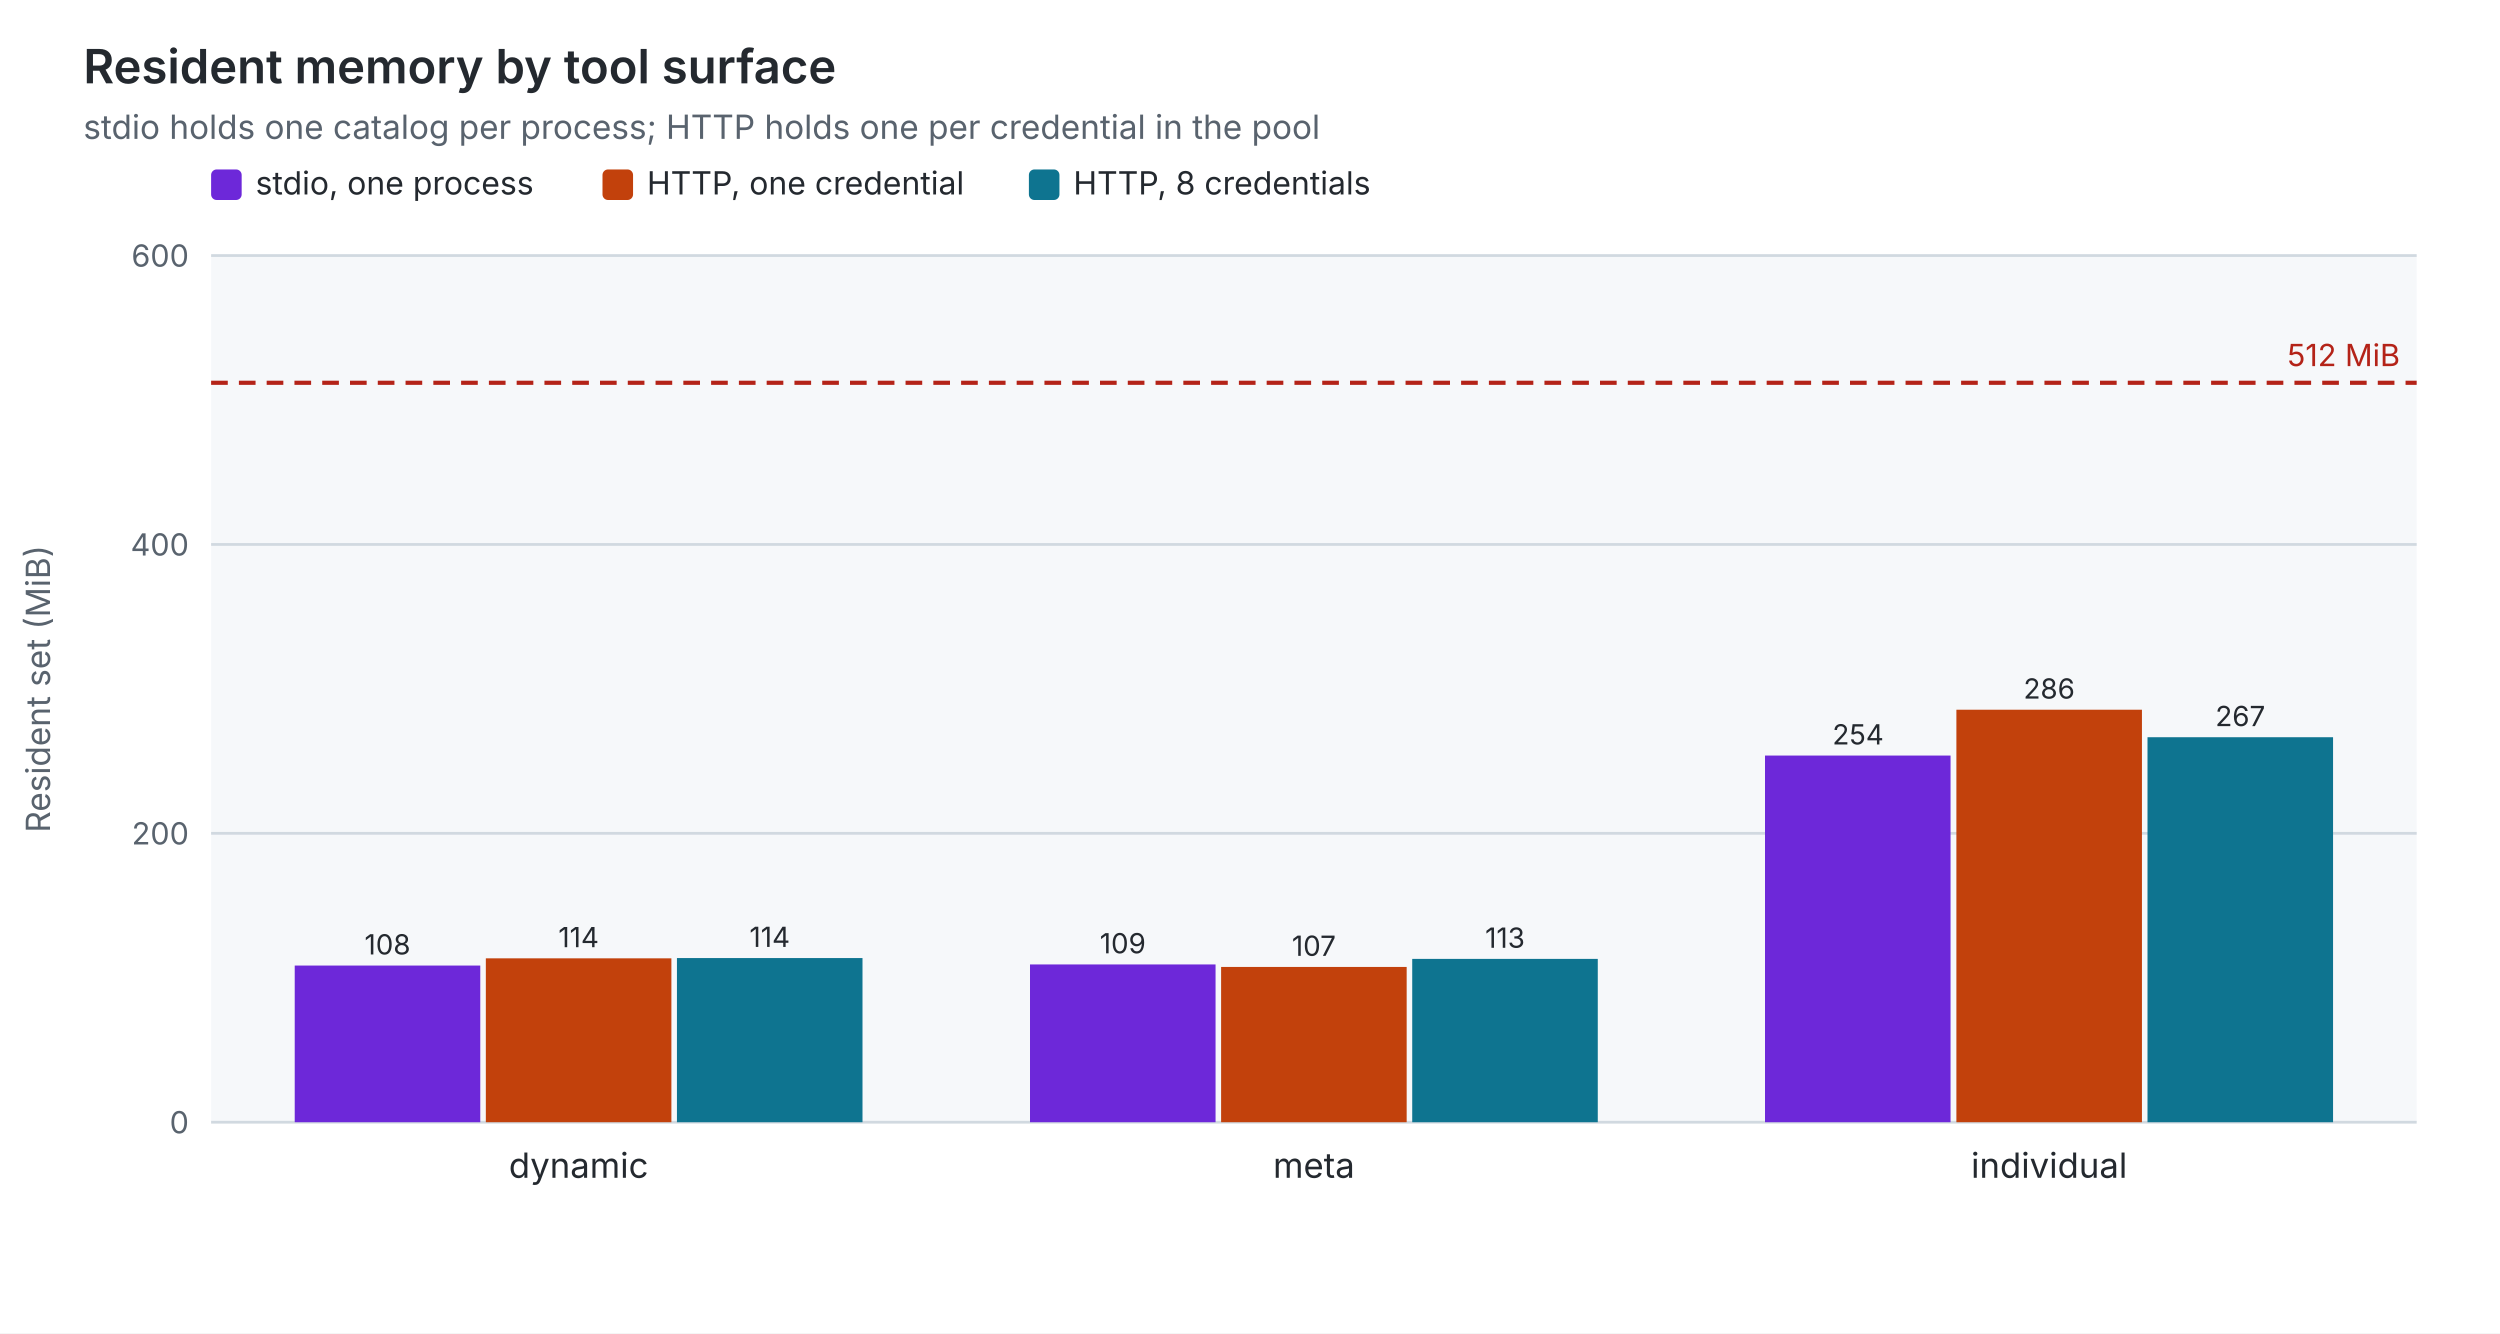
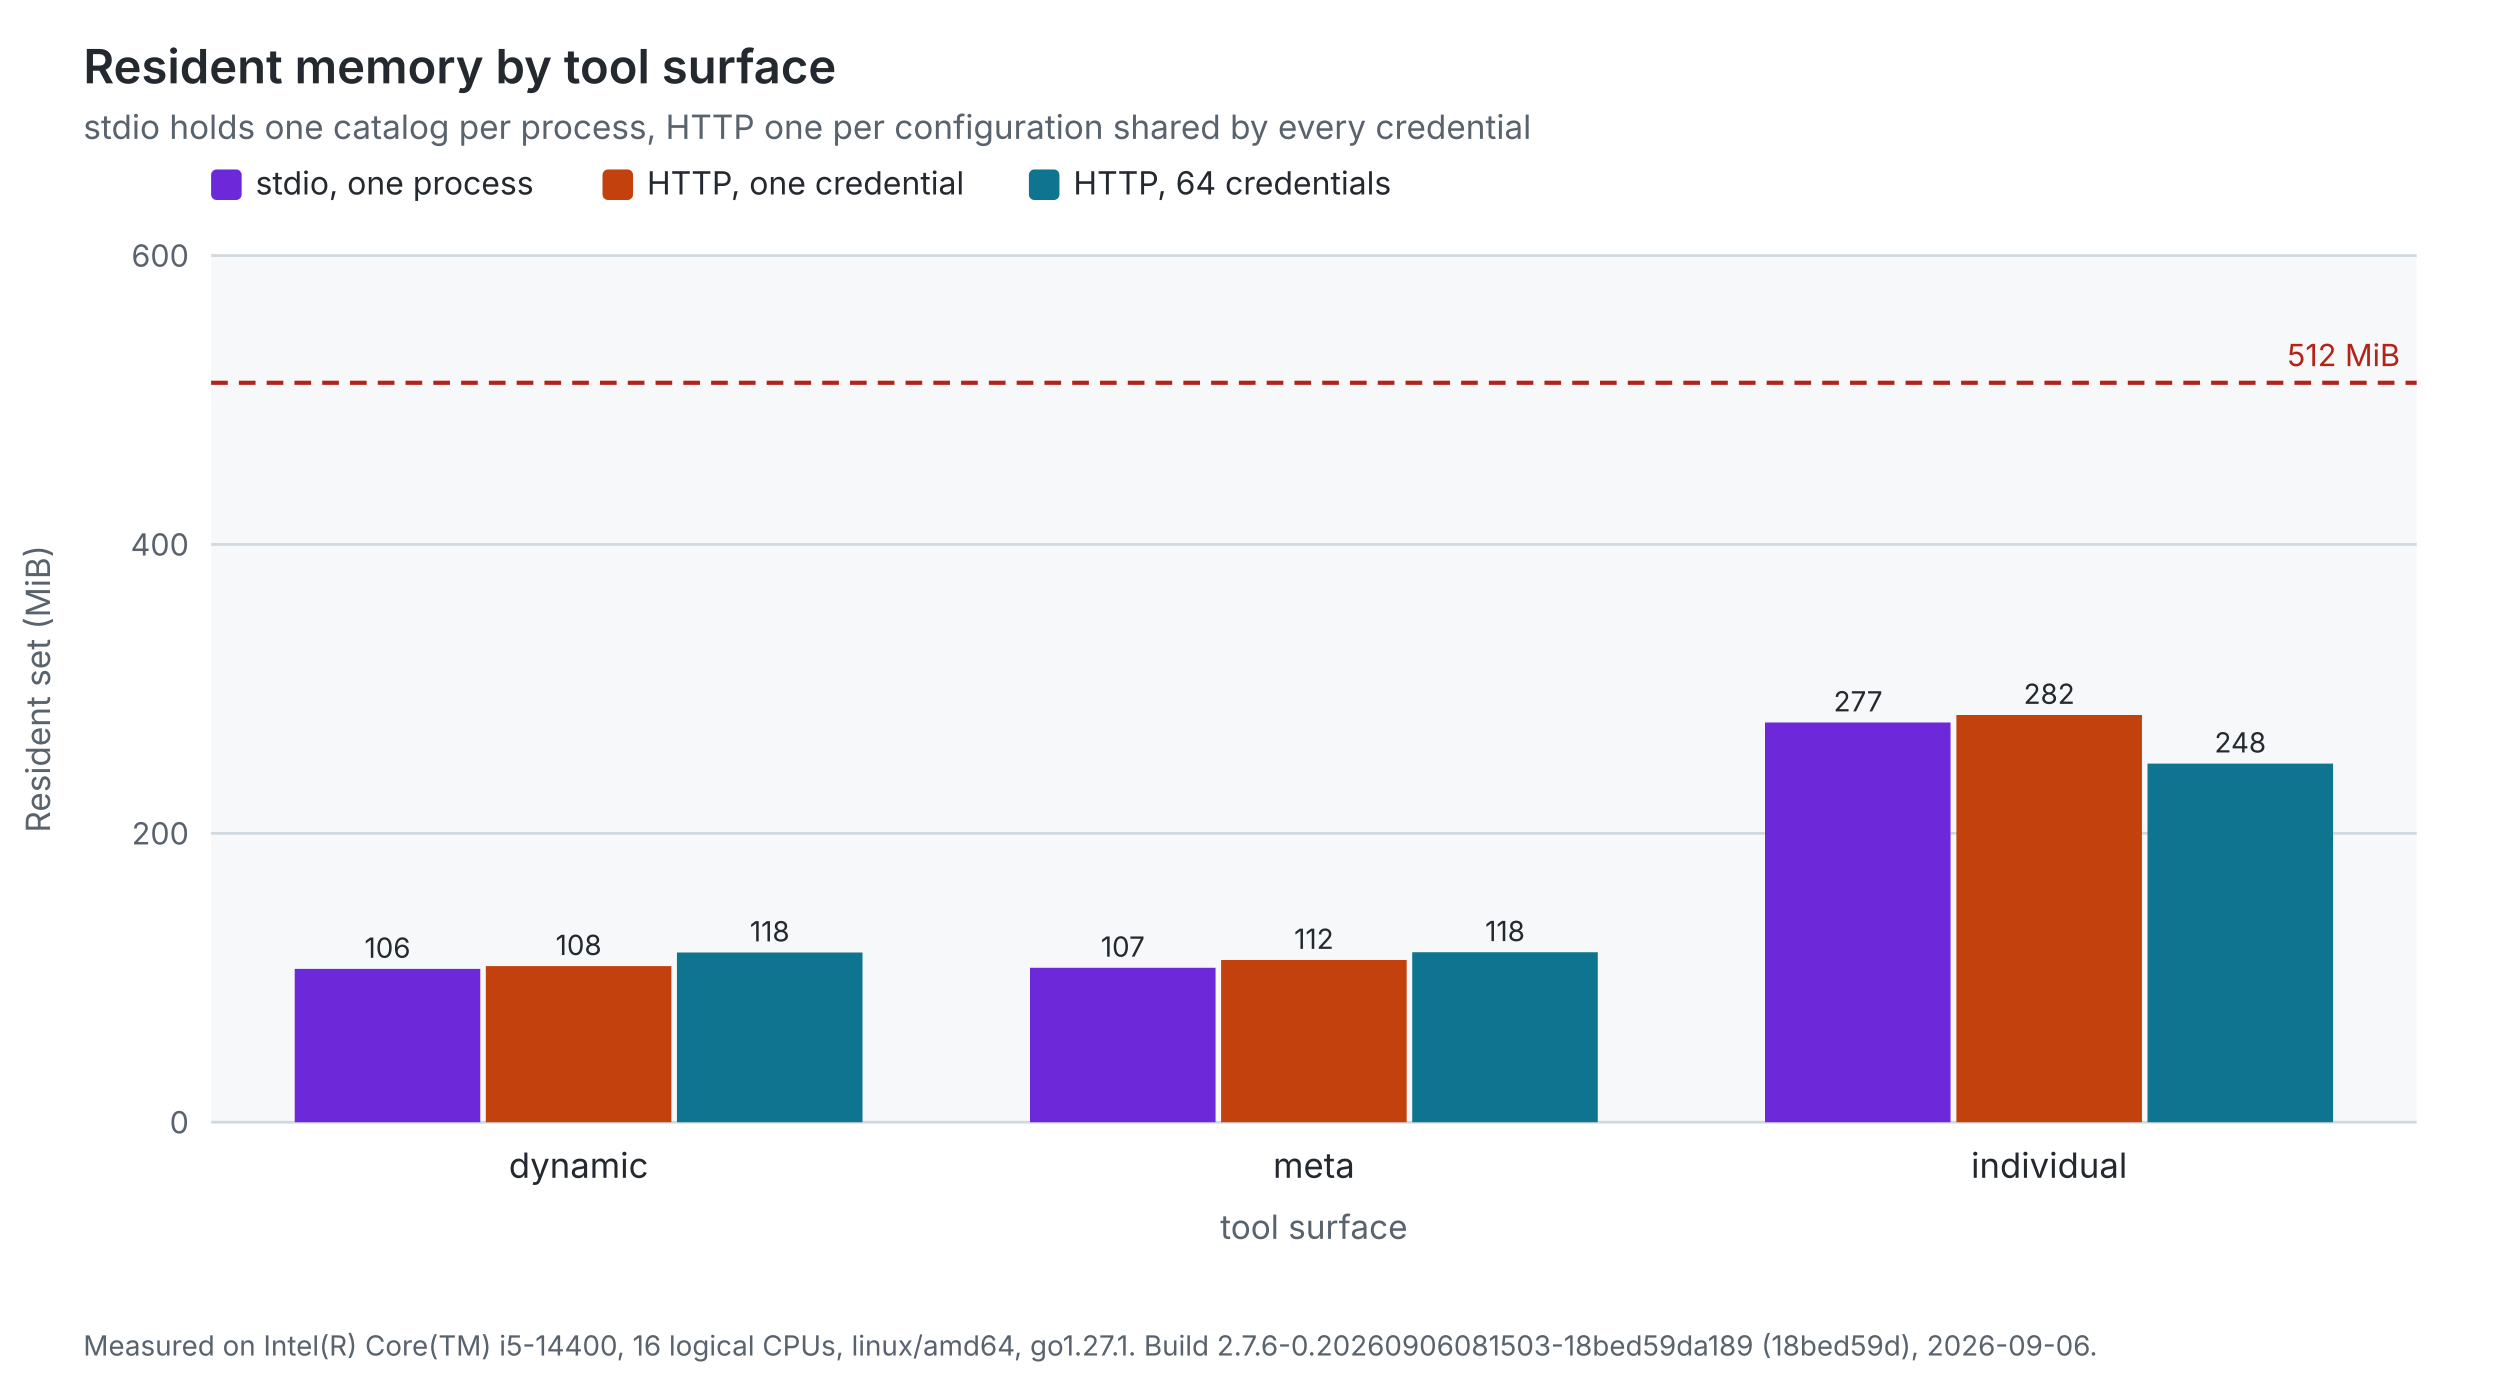
- <svg xmlns="http://www.w3.org/2000/svg" viewBox="0 0 900 480" width="900" height="480" role="img" aria-label="Resident memory by tool surface. stdio holds one catalog per process; HTTP holds one per credential in the pool">
-   <rect width="900" height="480" fill="#ffffff" />
+ <svg xmlns="http://www.w3.org/2000/svg" viewBox="0 0 900 500" width="900" height="500" role="img" aria-label="Resident memory by tool surface. stdio holds one catalog per process, HTTP one per configuration shared by every credential. Measured on Intel(R) Core(TM) i5-14400, 16 logical CPUs, linux/amd64, go1.27.1. Build 2.7.6-0.20260906081503-18bed59da189 (18bed59d), 2026-09-06.">
+   <rect width="900" height="500" fill="#ffffff" />
  <text x="30" y="30" font-family="ui-sans-serif,system-ui,-apple-system,Segoe UI,sans-serif" font-size="17" font-weight="600" fill="#24292f">Resident memory by tool surface</text>
-   <text x="30" y="50" font-family="ui-sans-serif,system-ui,-apple-system,Segoe UI,sans-serif" font-size="12" fill="#59636e">stdio holds one catalog per process; HTTP holds one per credential in the pool</text>
+   <text x="30" y="50" font-family="ui-sans-serif,system-ui,-apple-system,Segoe UI,sans-serif" font-size="12" fill="#59636e">stdio holds one catalog per process, HTTP one per configuration shared by every credential</text>
  <rect x="76" y="92" width="794" height="312" fill="#f6f8fa" />
  <rect x="76.0" y="61.0" width="11" height="11" rx="2" fill="#6d28d9" />
  <text x="92.0" y="70.0" font-family="ui-sans-serif,system-ui,-apple-system,Segoe UI,sans-serif" font-size="11.5" fill="#24292f">stdio, one process</text>
  <rect x="216.9" y="61.0" width="11" height="11" rx="2" fill="#c2410c" />
  <text x="232.9" y="70.0" font-family="ui-sans-serif,system-ui,-apple-system,Segoe UI,sans-serif" font-size="11.5" fill="#24292f">HTTP, one credential</text>
  <rect x="370.4" y="61.0" width="11" height="11" rx="2" fill="#0e7490" />
-   <text x="386.4" y="70.0" font-family="ui-sans-serif,system-ui,-apple-system,Segoe UI,sans-serif" font-size="11.5" fill="#24292f">HTTP, 8 credentials</text>
+   <text x="386.4" y="70.0" font-family="ui-sans-serif,system-ui,-apple-system,Segoe UI,sans-serif" font-size="11.5" fill="#24292f">HTTP, 64 credentials</text>
  <line x1="76" y1="404.0" x2="870" y2="404.0" stroke="#d1d9e0" stroke-width="1" />
  <text x="68" y="408.0" font-family="ui-sans-serif,system-ui,-apple-system,Segoe UI,sans-serif" font-size="11" text-anchor="end" fill="#59636e">0</text>
  <line x1="76" y1="300.0" x2="870" y2="300.0" stroke="#d1d9e0" stroke-width="1" />
  <text x="68" y="304.0" font-family="ui-sans-serif,system-ui,-apple-system,Segoe UI,sans-serif" font-size="11" text-anchor="end" fill="#59636e">200</text>
  <line x1="76" y1="196.0" x2="870" y2="196.0" stroke="#d1d9e0" stroke-width="1" />
  <text x="68" y="200.0" font-family="ui-sans-serif,system-ui,-apple-system,Segoe UI,sans-serif" font-size="11" text-anchor="end" fill="#59636e">400</text>
  <line x1="76" y1="92.0" x2="870" y2="92.0" stroke="#d1d9e0" stroke-width="1" />
  <text x="68" y="96.0" font-family="ui-sans-serif,system-ui,-apple-system,Segoe UI,sans-serif" font-size="11" text-anchor="end" fill="#59636e">600</text>
  <text x="18" y="248.0" font-family="ui-sans-serif,system-ui,-apple-system,Segoe UI,sans-serif" font-size="12" fill="#59636e" text-anchor="middle" transform="rotate(-90 18 248.0)">Resident set (MiB)</text>
-   <rect x="106.1" y="347.6" width="66.8" height="56.4" fill="#6d28d9" />
-   <text x="139.5" y="343.6" font-family="ui-sans-serif,system-ui,-apple-system,Segoe UI,sans-serif" font-size="10" text-anchor="middle" fill="#24292f">108</text>
-   <rect x="174.9" y="345.0" width="66.8" height="59.0" fill="#c2410c" />
-   <text x="208.3" y="341.0" font-family="ui-sans-serif,system-ui,-apple-system,Segoe UI,sans-serif" font-size="10" text-anchor="middle" fill="#24292f">114</text>
-   <rect x="243.7" y="344.9" width="66.8" height="59.1" fill="#0e7490" />
-   <text x="277.1" y="340.9" font-family="ui-sans-serif,system-ui,-apple-system,Segoe UI,sans-serif" font-size="10" text-anchor="middle" fill="#24292f">114</text>
+   <text x="473.0" y="446" font-family="ui-sans-serif,system-ui,-apple-system,Segoe UI,sans-serif" font-size="12" text-anchor="middle" fill="#59636e">tool surface</text>
+   <text x="30" y="488" font-family="ui-sans-serif,system-ui,-apple-system,Segoe UI,sans-serif" font-size="10" fill="#59636e">Measured on Intel(R) Core(TM) i5-14400, 16 logical CPUs, linux/amd64, go1.27.1. Build 2.7.6-0.20260906081503-18bed59da189 (18bed59d), 2026-09-06.</text>
+   <rect x="106.1" y="348.8" width="66.8" height="55.2" fill="#6d28d9" />
+   <text x="139.5" y="344.8" font-family="ui-sans-serif,system-ui,-apple-system,Segoe UI,sans-serif" font-size="10" text-anchor="middle" fill="#24292f">106</text>
+   <rect x="174.9" y="347.8" width="66.8" height="56.2" fill="#c2410c" />
+   <text x="208.3" y="343.8" font-family="ui-sans-serif,system-ui,-apple-system,Segoe UI,sans-serif" font-size="10" text-anchor="middle" fill="#24292f">108</text>
+   <rect x="243.7" y="342.9" width="66.8" height="61.1" fill="#0e7490" />
+   <text x="277.1" y="338.9" font-family="ui-sans-serif,system-ui,-apple-system,Segoe UI,sans-serif" font-size="10" text-anchor="middle" fill="#24292f">118</text>
  <text x="208.3" y="424" font-family="ui-sans-serif,system-ui,-apple-system,Segoe UI,sans-serif" font-size="12.5" text-anchor="middle" fill="#24292f">dynamic</text>
-   <rect x="370.8" y="347.2" width="66.8" height="56.8" fill="#6d28d9" />
-   <text x="404.2" y="343.2" font-family="ui-sans-serif,system-ui,-apple-system,Segoe UI,sans-serif" font-size="10" text-anchor="middle" fill="#24292f">109</text>
-   <rect x="439.6" y="348.1" width="66.8" height="55.9" fill="#c2410c" />
-   <text x="473.0" y="344.1" font-family="ui-sans-serif,system-ui,-apple-system,Segoe UI,sans-serif" font-size="10" text-anchor="middle" fill="#24292f">107</text>
-   <rect x="508.4" y="345.2" width="66.8" height="58.8" fill="#0e7490" />
-   <text x="541.8" y="341.2" font-family="ui-sans-serif,system-ui,-apple-system,Segoe UI,sans-serif" font-size="10" text-anchor="middle" fill="#24292f">113</text>
+   <rect x="370.8" y="348.4" width="66.8" height="55.6" fill="#6d28d9" />
+   <text x="404.2" y="344.4" font-family="ui-sans-serif,system-ui,-apple-system,Segoe UI,sans-serif" font-size="10" text-anchor="middle" fill="#24292f">107</text>
+   <rect x="439.6" y="345.6" width="66.8" height="58.4" fill="#c2410c" />
+   <text x="473.0" y="341.6" font-family="ui-sans-serif,system-ui,-apple-system,Segoe UI,sans-serif" font-size="10" text-anchor="middle" fill="#24292f">112</text>
+   <rect x="508.4" y="342.8" width="66.8" height="61.2" fill="#0e7490" />
+   <text x="541.8" y="338.8" font-family="ui-sans-serif,system-ui,-apple-system,Segoe UI,sans-serif" font-size="10" text-anchor="middle" fill="#24292f">118</text>
  <text x="473.0" y="424" font-family="ui-sans-serif,system-ui,-apple-system,Segoe UI,sans-serif" font-size="12.5" text-anchor="middle" fill="#24292f">meta</text>
-   <rect x="635.4" y="272.0" width="66.8" height="132.0" fill="#6d28d9" />
-   <text x="668.9" y="268.0" font-family="ui-sans-serif,system-ui,-apple-system,Segoe UI,sans-serif" font-size="10" text-anchor="middle" fill="#24292f">254</text>
-   <rect x="704.3" y="255.5" width="66.8" height="148.5" fill="#c2410c" />
-   <text x="737.7" y="251.5" font-family="ui-sans-serif,system-ui,-apple-system,Segoe UI,sans-serif" font-size="10" text-anchor="middle" fill="#24292f">286</text>
-   <rect x="773.1" y="265.4" width="66.8" height="138.6" fill="#0e7490" />
-   <text x="806.5" y="261.4" font-family="ui-sans-serif,system-ui,-apple-system,Segoe UI,sans-serif" font-size="10" text-anchor="middle" fill="#24292f">267</text>
+   <rect x="635.4" y="260.1" width="66.8" height="143.9" fill="#6d28d9" />
+   <text x="668.9" y="256.1" font-family="ui-sans-serif,system-ui,-apple-system,Segoe UI,sans-serif" font-size="10" text-anchor="middle" fill="#24292f">277</text>
+   <rect x="704.3" y="257.4" width="66.8" height="146.6" fill="#c2410c" />
+   <text x="737.7" y="253.4" font-family="ui-sans-serif,system-ui,-apple-system,Segoe UI,sans-serif" font-size="10" text-anchor="middle" fill="#24292f">282</text>
+   <rect x="773.1" y="274.9" width="66.8" height="129.1" fill="#0e7490" />
+   <text x="806.5" y="270.9" font-family="ui-sans-serif,system-ui,-apple-system,Segoe UI,sans-serif" font-size="10" text-anchor="middle" fill="#24292f">248</text>
  <text x="737.7" y="424" font-family="ui-sans-serif,system-ui,-apple-system,Segoe UI,sans-serif" font-size="12.5" text-anchor="middle" fill="#24292f">individual</text>
  <line x1="76" y1="137.8" x2="870" y2="137.8" stroke="#b42318" stroke-width="1.5" stroke-dasharray="6 4" />
  <text x="864" y="131.8" font-family="ui-sans-serif,system-ui,-apple-system,Segoe UI,sans-serif" font-size="11" text-anchor="end" fill="#b42318">512 MiB</text>
</svg>
